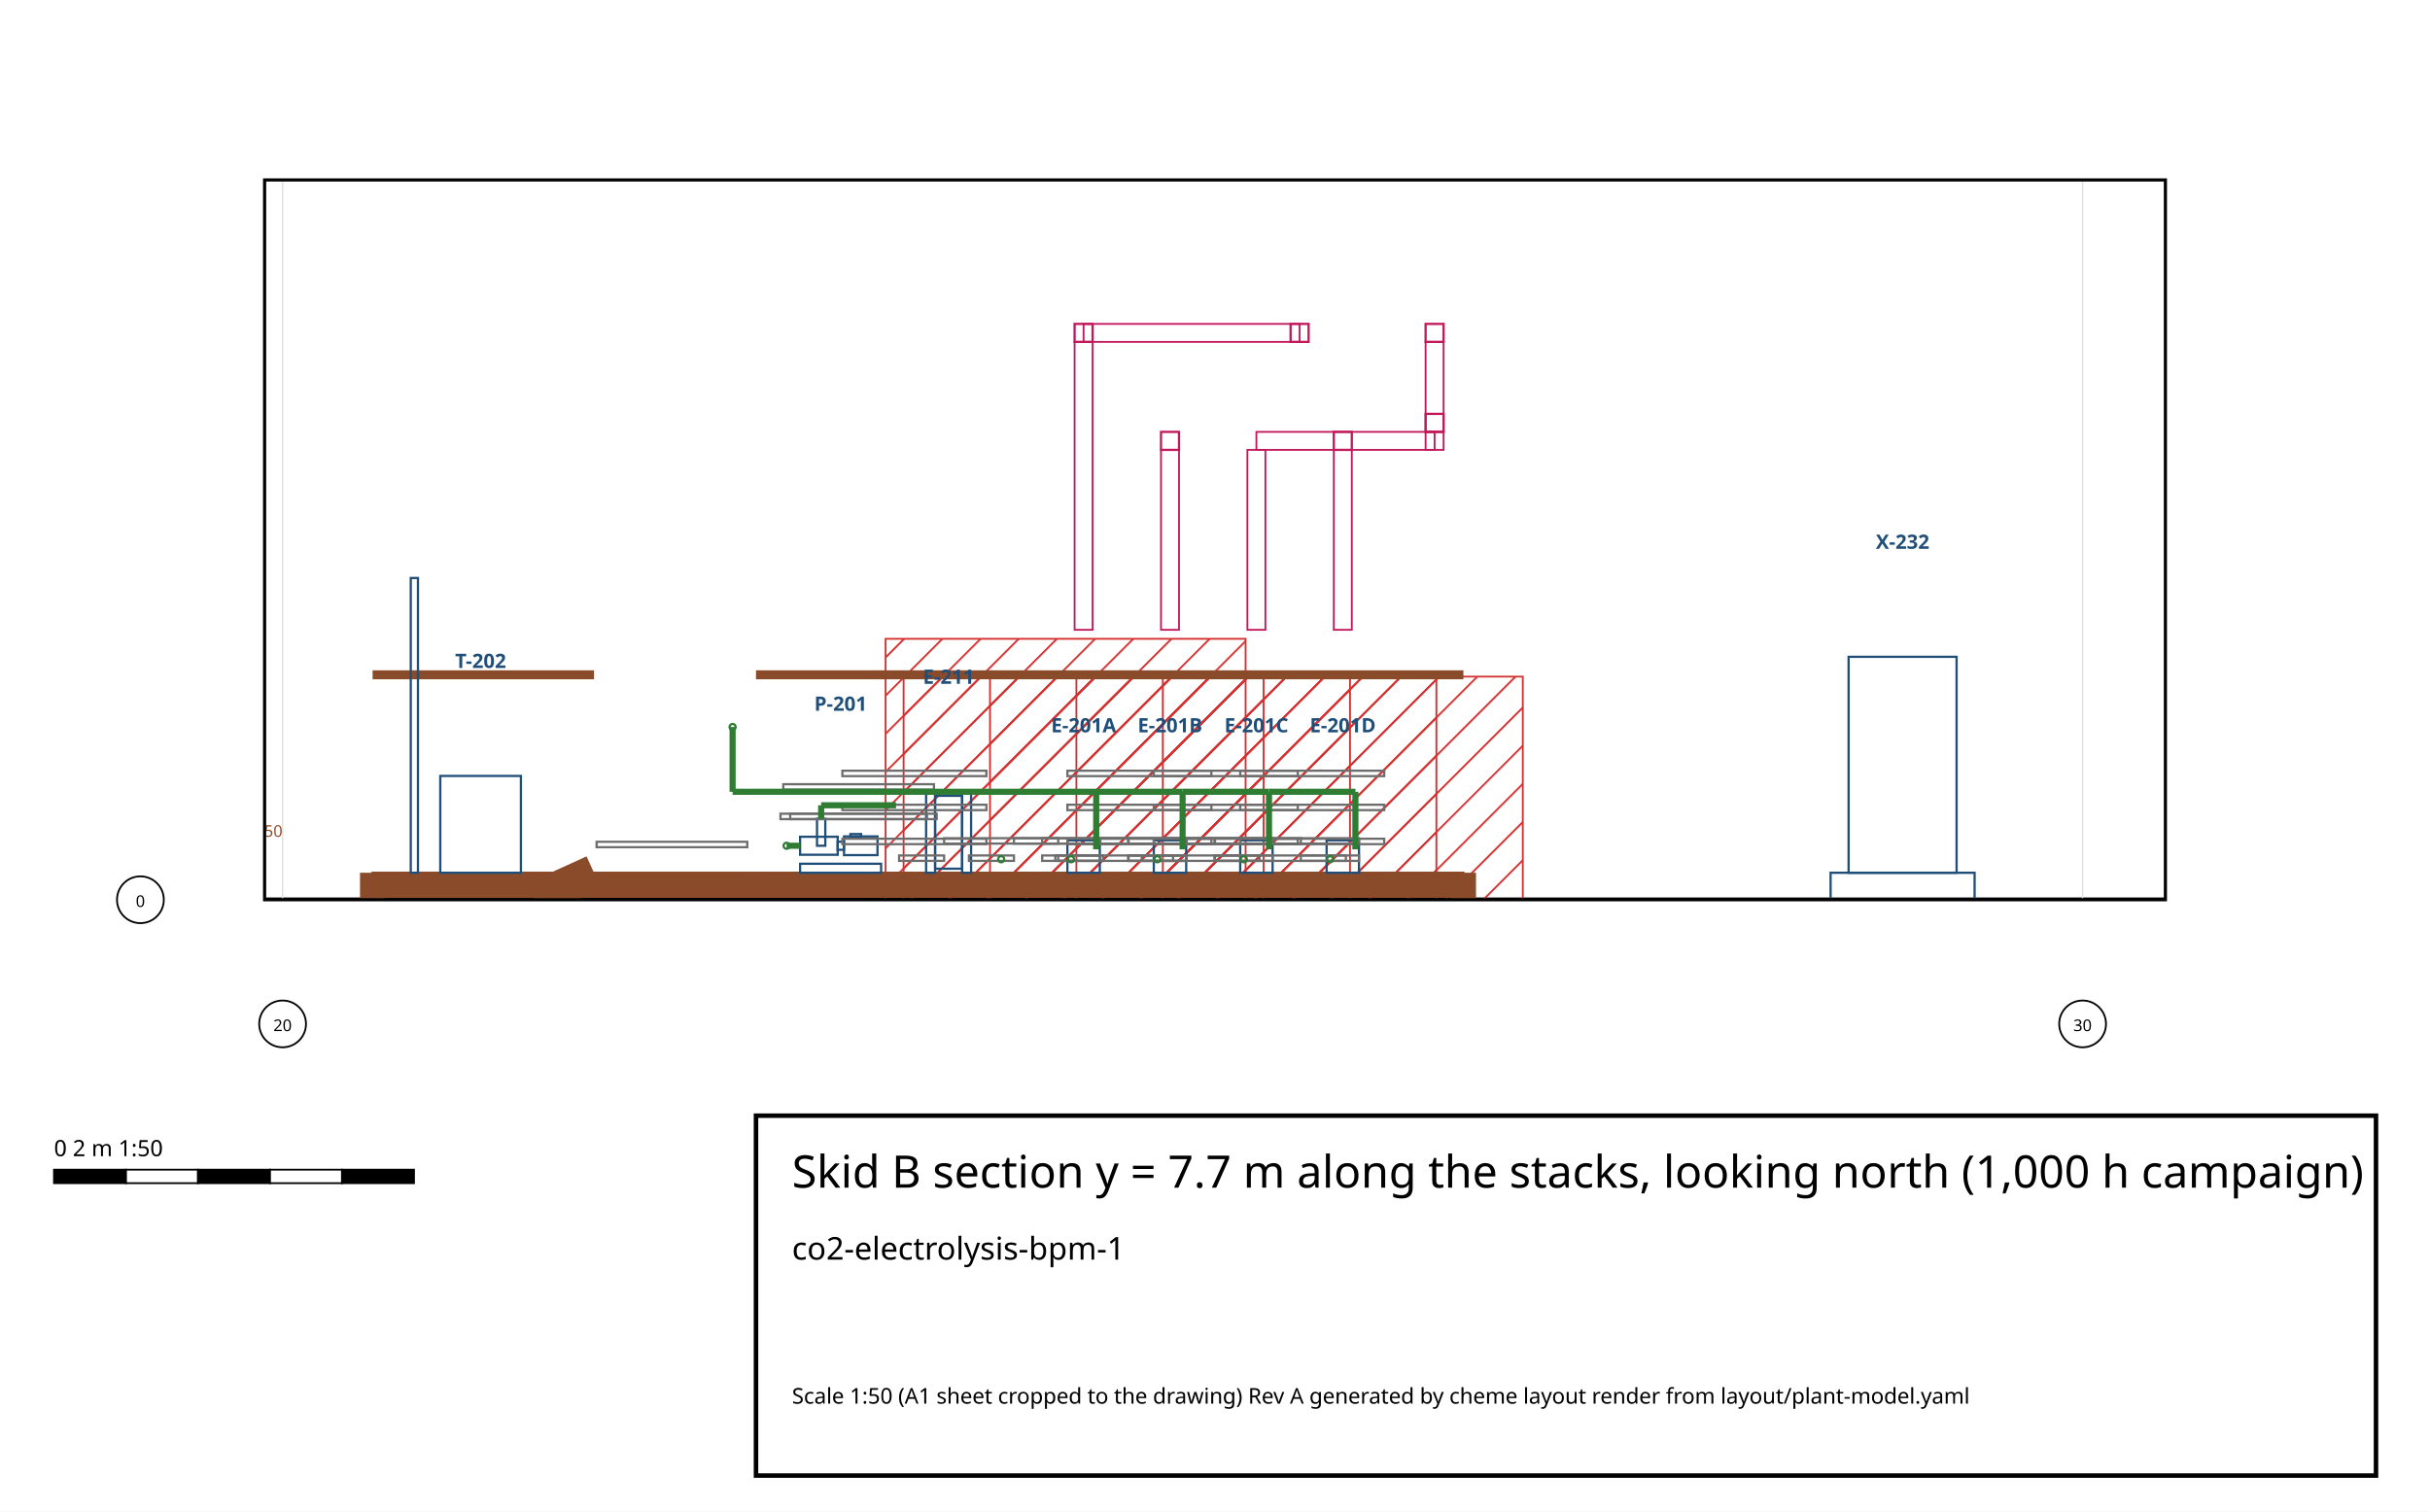
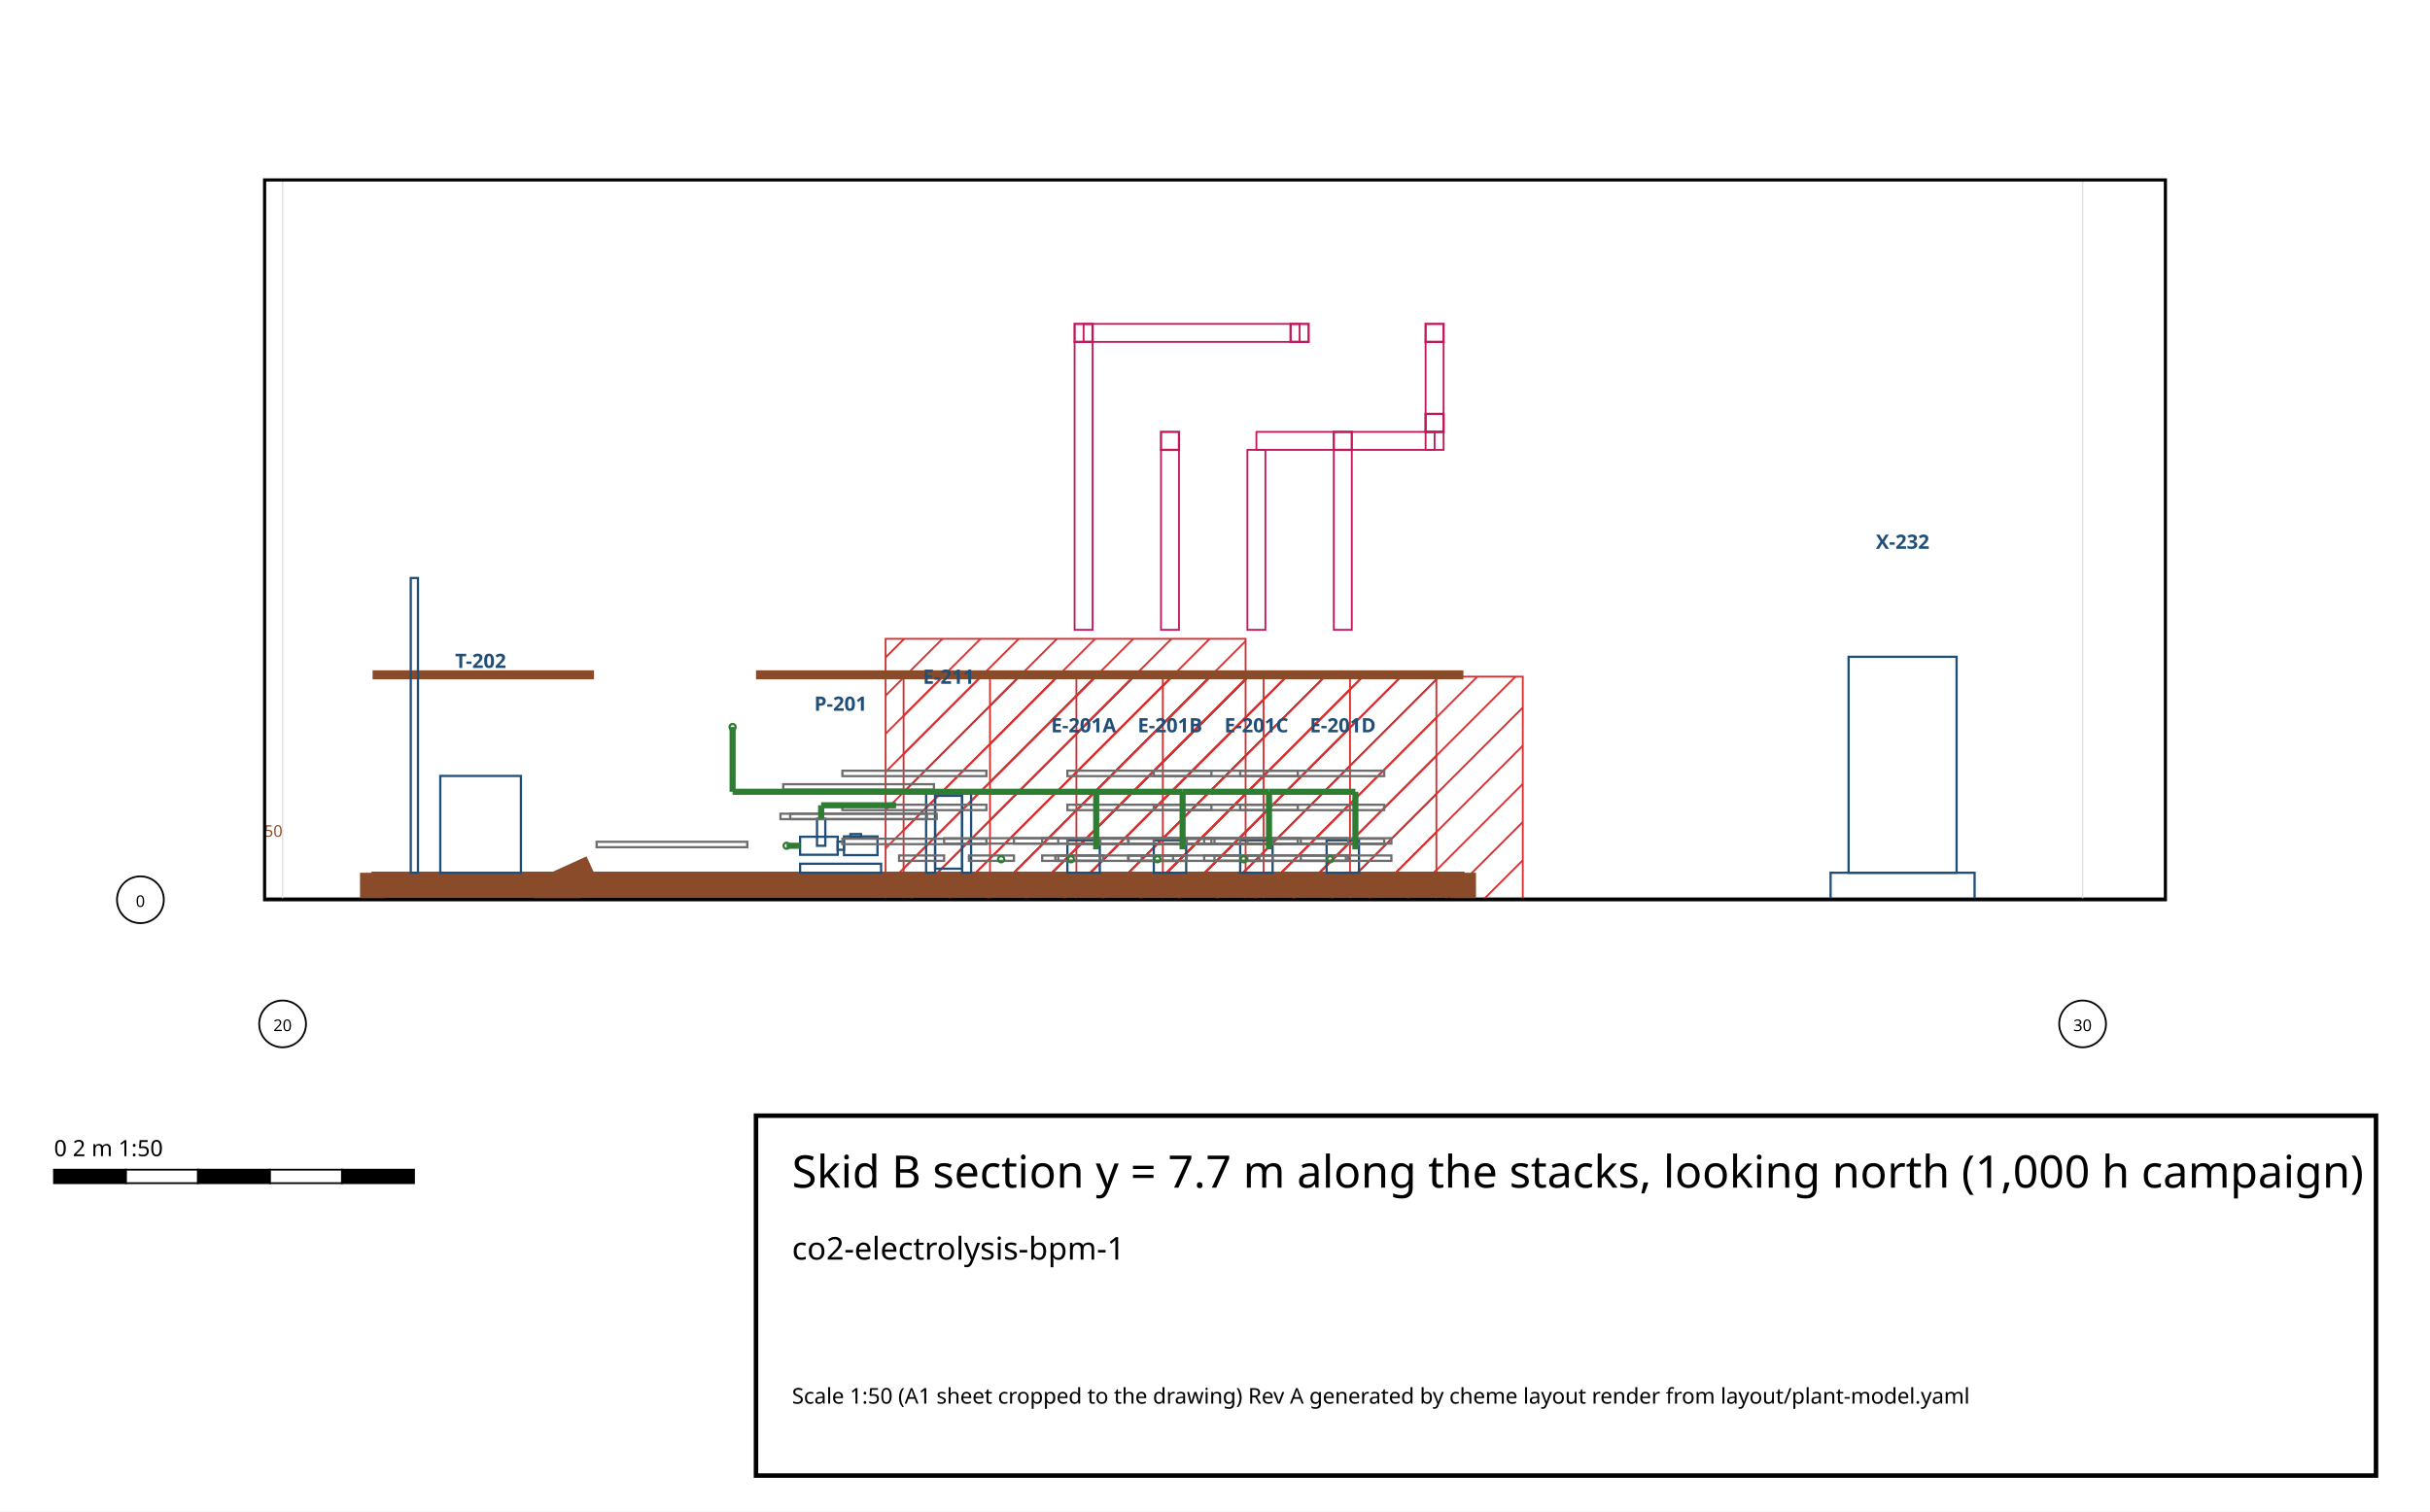
<svg xmlns="http://www.w3.org/2000/svg" width="270.00" height="168.00" viewBox="285.50 222.00 270.00 168.00">
  <defs>
    <pattern id="hatch-hazardous" width="3" height="3" patternUnits="userSpaceOnUse" patternTransform="rotate(45)">
      <line x1="0" y1="0" x2="0" y2="3" stroke="#d32f2f" stroke-width="0.4" />
    </pattern>
    <pattern id="hatch-oxygen_enriched" width="3" height="3" patternUnits="userSpaceOnUse" patternTransform="rotate(45)">
      <line x1="0" y1="0" x2="0" y2="3" stroke="#1976d2" stroke-width="0.4" />
    </pattern>
    <pattern id="hatch-oxygen_deficient" width="3" height="3" patternUnits="userSpaceOnUse" patternTransform="rotate(45)">
      <line x1="0" y1="0" x2="0" y2="3" stroke="#7b1fa2" stroke-width="0.4" />
    </pattern>
    <pattern id="hatch-keep_clear" width="3" height="3" patternUnits="userSpaceOnUse" patternTransform="rotate(45)">
      <line x1="0" y1="0" x2="0" y2="3" stroke="#ef6c00" stroke-width="0.4" />
    </pattern>
    <pattern id="hatch-laydown" width="3" height="3" patternUnits="userSpaceOnUse" patternTransform="rotate(45)">
      <line x1="0" y1="0" x2="0" y2="3" stroke="#8d6e63" stroke-width="0.4" />
    </pattern>
    <pattern id="hatch-maintenance" width="3" height="3" patternUnits="userSpaceOnUse" patternTransform="rotate(45)">
      <line x1="0" y1="0" x2="0" y2="3" stroke="#f9a825" stroke-width="0.4" />
    </pattern>
    <pattern id="hatch-escape" width="3" height="3" patternUnits="userSpaceOnUse" patternTransform="rotate(45)">
      <line x1="0" y1="0" x2="0" y2="3" stroke="#2e7d32" stroke-width="0.4" />
    </pattern>
    <clipPath id="area">
      <rect x="314.90" y="242.00" width="211.20" height="80.00" />
    </clipPath>
  </defs>
  <rect x="285.50" y="222.00" width="270.00" height="168.00" fill="#ffffff" />
  <g id="drawing" clip-path="url(#area)">
    <g id="grid">
      <polyline points="314.90,322.00 526.10,322.00" fill="none" stroke="#000" stroke-width="0.50" stroke-linecap="butt" id="grade" />
      <line x1="316.90" y1="322.00" x2="316.90" y2="242.00" stroke="#e0e0e0" stroke-width="0.15" />
      <line x1="516.90" y1="322.00" x2="516.90" y2="242.00" stroke="#e0e0e0" stroke-width="0.15" />
      <line x1="314.90" y1="322.00" x2="526.10" y2="322.00" stroke="#e0e0e0" stroke-width="0.15" />
    </g>
    <g id="areas" />
    <g id="zones">
      <polygon points="82.90,337.20 122.90,337.20 122.90,297.20 82.90,297.20" fill="url(#hatch-hazardous)" stroke="#d32f2f" stroke-width="0.2" id="zone-Z-HAZ-A-0" />
      <polygon points="92.50,337.20 132.50,337.20 132.50,297.20 92.50,297.20" fill="url(#hatch-hazardous)" stroke="#d32f2f" stroke-width="0.2" id="zone-Z-HAZ-A-1" />
      <polygon points="102.10,337.20 142.10,337.20 142.10,297.20 102.10,297.20" fill="url(#hatch-hazardous)" stroke="#d32f2f" stroke-width="0.2" id="zone-Z-HAZ-A-2" />
      <polygon points="111.70,337.20 151.70,337.20 151.70,297.20 111.70,297.20" fill="url(#hatch-hazardous)" stroke="#d32f2f" stroke-width="0.2" id="zone-Z-HAZ-A-3" />
      <polygon points="83.90,333.00 123.90,333.00 123.90,293.00 83.90,293.00" fill="url(#hatch-hazardous)" stroke="#d32f2f" stroke-width="0.2" id="zone-Z-HAZ-A-4" />
      <polygon points="385.90,337.20 425.90,337.20 425.90,297.20 385.90,297.20" fill="url(#hatch-hazardous)" stroke="#d32f2f" stroke-width="0.2" id="zone-Z-HAZ-B-0" />
      <polygon points="395.50,337.20 435.50,337.20 435.50,297.20 395.50,297.20" fill="url(#hatch-hazardous)" stroke="#d32f2f" stroke-width="0.2" id="zone-Z-HAZ-B-1" />
      <polygon points="405.10,337.20 445.10,337.20 445.10,297.20 405.10,297.20" fill="url(#hatch-hazardous)" stroke="#d32f2f" stroke-width="0.2" id="zone-Z-HAZ-B-2" />
      <polygon points="414.70,337.20 454.70,337.20 454.70,297.20 414.70,297.20" fill="url(#hatch-hazardous)" stroke="#d32f2f" stroke-width="0.2" id="zone-Z-HAZ-B-3" />
      <polygon points="383.90,333.00 423.90,333.00 423.90,293.00 383.90,293.00" fill="url(#hatch-hazardous)" stroke="#d32f2f" stroke-width="0.2" id="zone-Z-HAZ-B-4" />
    </g>
    <g id="roads" />
    <g id="buildings" />
    <g id="racks" />
    <g id="structures">
      <polyline points="26.90,322.00 26.90,319.00" fill="none" stroke="#8a4b2a" stroke-width="2.80" stroke-linecap="butt" />
      <polyline points="148.10,322.00 148.10,319.00" fill="none" stroke="#8a4b2a" stroke-width="2.80" stroke-linecap="butt" />
      <polyline points="26.90,320.40 148.10,320.40" fill="none" stroke="#8a4b2a" stroke-width="2.80" stroke-linecap="butt" />
      <polyline points="26.90,320.40 26.90,320.40" fill="none" stroke="#8a4b2a" stroke-width="2.80" stroke-linecap="butt" />
      <polyline points="148.10,320.40 148.10,320.40" fill="none" stroke="#8a4b2a" stroke-width="2.80" stroke-linecap="butt" />
      <polygon points="26.90,319.60 148.10,319.60 148.10,319.00 26.90,319.00" fill="none" stroke="#8a4b2a" stroke-width="0.25" />
      <polyline points="26.90,297.00 51.50,297.00" fill="none" stroke="#8a4b2a" stroke-width="1.00" stroke-linecap="butt" />
      <polyline points="69.50,297.00 148.10,297.00" fill="none" stroke="#8a4b2a" stroke-width="1.00" stroke-linecap="butt" />
      <polyline points="148.10,297.00 148.10,297.00" fill="none" stroke="#8a4b2a" stroke-width="1.00" stroke-linecap="butt" />
      <polyline points="26.90,297.00 26.90,297.00" fill="none" stroke="#8a4b2a" stroke-width="1.00" stroke-linecap="butt" />
      <polyline points="44.90,322.00 51.50,319.00" fill="none" stroke="#8a4b2a" stroke-width="4.00" stroke-linecap="butt" />
      <polygon points="51.50,319.60 69.50,319.60 69.50,319.00 51.50,319.00" fill="none" stroke="#8a4b2a" stroke-width="0.25" />
      <polygon points="26.90,322.60 44.90,322.60 44.90,322.00 26.90,322.00" fill="none" stroke="#8a4b2a" stroke-width="0.25" />
      <polyline points="326.90,322.00 326.90,319.00" fill="none" stroke="#8a4b2a" stroke-width="2.80" stroke-linecap="butt" />
      <polyline points="448.10,322.00 448.10,319.00" fill="none" stroke="#8a4b2a" stroke-width="2.80" stroke-linecap="butt" />
      <polyline points="326.90,320.40 448.10,320.40" fill="none" stroke="#8a4b2a" stroke-width="2.80" stroke-linecap="butt" />
      <polyline points="326.90,320.40 326.90,320.40" fill="none" stroke="#8a4b2a" stroke-width="2.80" stroke-linecap="butt" />
      <polyline points="448.10,320.40 448.10,320.40" fill="none" stroke="#8a4b2a" stroke-width="2.80" stroke-linecap="butt" />
      <polygon points="326.90,319.60 448.10,319.60 448.10,319.00 326.90,319.00" fill="none" stroke="#8a4b2a" stroke-width="0.25" />
      <polyline points="326.90,297.00 351.50,297.00" fill="none" stroke="#8a4b2a" stroke-width="1.00" stroke-linecap="butt" />
      <polyline points="369.50,297.00 448.10,297.00" fill="none" stroke="#8a4b2a" stroke-width="1.00" stroke-linecap="butt" />
      <polyline points="448.10,297.00 448.10,297.00" fill="none" stroke="#8a4b2a" stroke-width="1.00" stroke-linecap="butt" />
      <polyline points="326.90,297.00 326.90,297.00" fill="none" stroke="#8a4b2a" stroke-width="1.00" stroke-linecap="butt" />
      <polyline points="344.90,322.00 351.50,319.00" fill="none" stroke="#8a4b2a" stroke-width="4.00" stroke-linecap="butt" />
      <polygon points="351.50,319.60 369.50,319.60 369.50,319.00 351.50,319.00" fill="none" stroke="#8a4b2a" stroke-width="0.25" />
      <polygon points="326.90,322.60 344.90,322.60 344.90,322.00 326.90,322.00" fill="none" stroke="#8a4b2a" stroke-width="0.25" />
    </g>
    <g id="equipment">
      <g id="equipment-P-101">
        <polygon points="71.00,319.00 80.00,319.00 80.00,318.00 71.00,318.00" fill="none" stroke="#1f4e79" stroke-width="0.25" />
        <polygon points="71.00,317.00 75.18,317.00 75.18,315.00 71.00,315.00" fill="none" stroke="#1f4e79" stroke-width="0.25" />
        <polygon points="72.88,316.00 73.80,316.00 73.80,313.00 72.88,313.00" fill="none" stroke="#1f4e79" stroke-width="0.25" />
        <polygon points="75.17,316.45 75.87,316.45 75.87,315.55 75.17,315.55" fill="none" stroke="#1f4e79" stroke-width="0.25" />
        <polygon points="75.88,317.04 79.60,317.04 79.60,314.96 75.88,314.96" fill="none" stroke="#1f4e79" stroke-width="0.25" />
        <polygon points="76.59,315.02 77.77,315.02 77.77,314.70 76.59,314.70" fill="none" stroke="#1f4e79" stroke-width="0.25" />
      </g>
      <g id="equipment-E-111">
        <polygon points="85.00,319.00 86.00,319.00 86.00,310.00 85.00,310.00" fill="none" stroke="#1f4e79" stroke-width="0.25" />
        <polygon points="89.00,319.00 90.00,319.00 90.00,310.00 89.00,310.00" fill="none" stroke="#1f4e79" stroke-width="0.25" />
        <polygon points="86.00,318.55 89.00,318.55 89.00,310.45 86.00,310.45" fill="none" stroke="#1f4e79" stroke-width="0.25" />
      </g>
      <g id="equipment-E-101A">
        <polygon points="101.10,319.00 104.70,319.00 104.70,315.40 101.10,315.40" fill="none" stroke="#1f4e79" stroke-width="0.25" />
      </g>
      <g id="equipment-E-101B">
        <polygon points="110.70,319.00 114.30,319.00 114.30,315.40 110.70,315.40" fill="none" stroke="#1f4e79" stroke-width="0.25" />
      </g>
      <g id="equipment-E-101C">
        <polygon points="120.30,319.00 123.90,319.00 123.90,315.40 120.30,315.40" fill="none" stroke="#1f4e79" stroke-width="0.25" />
      </g>
      <g id="equipment-E-101D">
        <polygon points="129.90,319.00 133.50,319.00 133.50,315.40 129.90,315.40" fill="none" stroke="#1f4e79" stroke-width="0.25" />
      </g>
      <g id="equipment-X-132">
        <polygon points="190.90,319.00 202.90,319.00 202.90,295.00 190.90,295.00" fill="none" stroke="#1f4e79" stroke-width="0.25" />
        <polygon points="188.90,322.00 204.90,322.00 204.90,319.00 188.90,319.00" fill="none" stroke="#1f4e79" stroke-width="0.25" />
      </g>
      <g id="equipment-T-202">
        <polygon points="334.42,319.00 343.38,319.00 343.38,308.24 334.42,308.24" fill="none" stroke="#1f4e79" stroke-width="0.25" />
        <polygon points="331.14,319.00 331.94,319.00 331.94,286.24 331.14,286.24" fill="none" stroke="#1f4e79" stroke-width="0.25" />
      </g>
      <g id="equipment-P-201">
        <polygon points="374.40,319.00 383.40,319.00 383.40,318.00 374.40,318.00" fill="none" stroke="#1f4e79" stroke-width="0.25" />
        <polygon points="374.40,317.00 378.58,317.00 378.58,315.00 374.40,315.00" fill="none" stroke="#1f4e79" stroke-width="0.25" />
        <polygon points="376.28,316.00 377.20,316.00 377.20,313.00 376.28,313.00" fill="none" stroke="#1f4e79" stroke-width="0.25" />
        <polygon points="378.57,316.45 379.27,316.45 379.27,315.55 378.57,315.55" fill="none" stroke="#1f4e79" stroke-width="0.25" />
        <polygon points="379.28,317.04 383.00,317.04 383.00,314.96 379.28,314.96" fill="none" stroke="#1f4e79" stroke-width="0.25" />
        <polygon points="379.99,315.02 381.17,315.02 381.17,314.70 379.99,314.70" fill="none" stroke="#1f4e79" stroke-width="0.25" />
      </g>
      <g id="equipment-E-211">
        <polygon points="388.40,319.00 389.40,319.00 389.40,310.00 388.40,310.00" fill="none" stroke="#1f4e79" stroke-width="0.25" />
        <polygon points="392.40,319.00 393.40,319.00 393.40,310.00 392.40,310.00" fill="none" stroke="#1f4e79" stroke-width="0.25" />
        <polygon points="389.40,318.55 392.40,318.55 392.40,310.45 389.40,310.45" fill="none" stroke="#1f4e79" stroke-width="0.25" />
      </g>
      <g id="equipment-E-201A">
        <polygon points="404.10,319.00 407.70,319.00 407.70,315.40 404.10,315.40" fill="none" stroke="#1f4e79" stroke-width="0.25" />
      </g>
      <g id="equipment-E-201B">
        <polygon points="413.70,319.00 417.30,319.00 417.30,315.40 413.70,315.40" fill="none" stroke="#1f4e79" stroke-width="0.25" />
      </g>
      <g id="equipment-E-201C">
        <polygon points="423.30,319.00 426.90,319.00 426.90,315.40 423.30,315.40" fill="none" stroke="#1f4e79" stroke-width="0.25" />
      </g>
      <g id="equipment-E-201D">
        <polygon points="432.90,319.00 436.50,319.00 436.50,315.40 432.90,315.40" fill="none" stroke="#1f4e79" stroke-width="0.25" />
      </g>
      <g id="equipment-X-232">
        <polygon points="490.90,319.00 502.90,319.00 502.90,295.00 490.90,295.00" fill="none" stroke="#1f4e79" stroke-width="0.25" />
        <polygon points="488.90,322.00 504.90,322.00 504.90,319.00 488.90,319.00" fill="none" stroke="#1f4e79" stroke-width="0.25" />
      </g>
    </g>
    <g id="platforms">
      <polygon points="69.13,309.76 85.87,309.76 85.87,309.16 69.13,309.16" fill="none" stroke="#6d6d6d" stroke-width="0.25" />
      <polygon points="69.90,313.04 86.18,313.04 86.18,312.44 69.90,312.44" fill="none" stroke="#6d6d6d" stroke-width="0.25" />
      <polygon points="68.82,313.04 85.10,313.04 85.10,312.44 68.82,312.44" fill="none" stroke="#6d6d6d" stroke-width="0.25" />
      <polygon points="95.16,315.76 107.84,315.76 107.84,315.16 95.16,315.16" fill="none" stroke="#6d6d6d" stroke-width="0.25" />
      <polygon points="90.16,317.68 95.16,317.68 95.16,317.08 90.16,317.08" fill="none" stroke="#6d6d6d" stroke-width="0.25" />
      <polygon points="107.84,317.68 112.84,317.68 112.84,317.08 107.84,317.08" fill="none" stroke="#6d6d6d" stroke-width="0.25" />
      <polygon points="104.76,315.76 117.44,315.76 117.44,315.16 104.76,315.16" fill="none" stroke="#6d6d6d" stroke-width="0.25" />
      <polygon points="99.76,317.68 104.76,317.68 104.76,317.08 99.76,317.08" fill="none" stroke="#6d6d6d" stroke-width="0.25" />
      <polygon points="117.44,317.68 122.44,317.68 122.44,317.08 117.44,317.08" fill="none" stroke="#6d6d6d" stroke-width="0.25" />
      <polygon points="114.36,315.76 127.04,315.76 127.04,315.16 114.36,315.16" fill="none" stroke="#6d6d6d" stroke-width="0.25" />
      <polygon points="109.36,317.68 114.36,317.68 114.36,317.08 109.36,317.08" fill="none" stroke="#6d6d6d" stroke-width="0.25" />
      <polygon points="127.04,317.68 132.04,317.68 132.04,317.08 127.04,317.08" fill="none" stroke="#6d6d6d" stroke-width="0.25" />
      <polygon points="87.00,315.76 99.68,315.76 99.68,315.16 87.00,315.16" fill="none" stroke="#6d6d6d" stroke-width="0.25" />
      <polygon points="99.68,317.68 104.68,317.68 104.68,317.08 99.68,317.08" fill="none" stroke="#6d6d6d" stroke-width="0.25" />
      <polygon points="82.00,317.68 87.00,317.68 87.00,317.08 82.00,317.08" fill="none" stroke="#6d6d6d" stroke-width="0.25" />
      <polygon points="98.30,315.76 114.30,315.76 114.30,315.16 98.30,315.16" fill="none" stroke="#6d6d6d" stroke-width="0.25" />
      <polygon points="98.30,317.68 114.30,317.68 114.30,317.08 98.30,317.08" fill="none" stroke="#6d6d6d" stroke-width="0.25" />
      <polygon points="107.90,315.76 123.90,315.76 123.90,315.16 107.90,315.16" fill="none" stroke="#6d6d6d" stroke-width="0.25" />
      <polygon points="107.90,317.68 123.90,317.68 123.90,317.08 107.90,317.08" fill="none" stroke="#6d6d6d" stroke-width="0.25" />
-       <polygon points="117.50,315.76 133.50,315.76 133.50,315.16 117.50,315.16" fill="none" stroke="#6d6d6d" stroke-width="0.25" />
-       <polygon points="117.50,317.68 133.50,317.68 133.50,317.08 117.50,317.08" fill="none" stroke="#6d6d6d" stroke-width="0.25" />
+       <polygon points="116.30,315.76 132.30,315.76 132.30,315.16 116.30,315.16" fill="none" stroke="#6d6d6d" stroke-width="0.25" />
+       <polygon points="116.30,317.68 132.30,317.68 132.30,317.08 116.30,317.08" fill="none" stroke="#6d6d6d" stroke-width="0.25" />
+       <polygon points="121.10,315.76 137.10,315.76 137.10,315.16 121.10,315.16" fill="none" stroke="#6d6d6d" stroke-width="0.25" />
+       <polygon points="121.10,317.68 137.10,317.68 137.10,317.08 121.10,317.08" fill="none" stroke="#6d6d6d" stroke-width="0.25" />
      <polygon points="120.30,308.26 136.30,308.26 136.30,307.66 120.30,307.66" fill="none" stroke="#6d6d6d" stroke-width="0.25" />
      <polygon points="120.30,315.82 136.30,315.82 136.30,315.22 120.30,315.22" fill="none" stroke="#6d6d6d" stroke-width="0.25" />
      <polygon points="120.30,312.04 136.30,312.04 136.30,311.44 120.30,311.44" fill="none" stroke="#6d6d6d" stroke-width="0.25" />
      <polygon points="110.70,308.26 126.70,308.26 126.70,307.66 110.70,307.66" fill="none" stroke="#6d6d6d" stroke-width="0.25" />
      <polygon points="110.70,315.82 126.70,315.82 126.70,315.22 110.70,315.22" fill="none" stroke="#6d6d6d" stroke-width="0.25" />
      <polygon points="110.70,312.04 126.70,312.04 126.70,311.44 110.70,311.44" fill="none" stroke="#6d6d6d" stroke-width="0.25" />
      <polygon points="101.10,308.26 117.10,308.26 117.10,307.66 101.10,307.66" fill="none" stroke="#6d6d6d" stroke-width="0.25" />
      <polygon points="101.10,315.82 117.10,315.82 117.10,315.22 101.10,315.22" fill="none" stroke="#6d6d6d" stroke-width="0.25" />
      <polygon points="101.10,312.04 117.10,312.04 117.10,311.44 101.10,311.44" fill="none" stroke="#6d6d6d" stroke-width="0.25" />
      <polygon points="82.10,308.26 98.10,308.26 98.10,307.66 82.10,307.66" fill="none" stroke="#6d6d6d" stroke-width="0.25" />
      <polygon points="82.10,315.82 98.10,315.82 98.10,315.22 82.10,315.22" fill="none" stroke="#6d6d6d" stroke-width="0.25" />
      <polygon points="82.10,312.04 98.10,312.04 98.10,311.44 82.10,311.44" fill="none" stroke="#6d6d6d" stroke-width="0.25" />
      <polygon points="372.53,309.76 389.27,309.76 389.27,309.16 372.53,309.16" fill="none" stroke="#6d6d6d" stroke-width="0.25" />
      <polygon points="373.30,313.04 389.58,313.04 389.58,312.44 373.30,312.44" fill="none" stroke="#6d6d6d" stroke-width="0.25" />
      <polygon points="372.22,313.04 388.50,313.04 388.50,312.44 372.22,312.44" fill="none" stroke="#6d6d6d" stroke-width="0.25" />
      <polygon points="398.16,315.76 410.84,315.76 410.84,315.16 398.16,315.16" fill="none" stroke="#6d6d6d" stroke-width="0.25" />
      <polygon points="393.16,317.68 398.16,317.68 398.16,317.08 393.16,317.08" fill="none" stroke="#6d6d6d" stroke-width="0.25" />
      <polygon points="410.84,317.68 415.84,317.68 415.84,317.08 410.84,317.08" fill="none" stroke="#6d6d6d" stroke-width="0.25" />
      <polygon points="407.76,315.76 420.44,315.76 420.44,315.16 407.76,315.16" fill="none" stroke="#6d6d6d" stroke-width="0.25" />
      <polygon points="402.76,317.68 407.76,317.68 407.76,317.08 402.76,317.08" fill="none" stroke="#6d6d6d" stroke-width="0.25" />
      <polygon points="420.44,317.68 425.44,317.68 425.44,317.08 420.44,317.08" fill="none" stroke="#6d6d6d" stroke-width="0.25" />
      <polygon points="417.36,315.76 430.04,315.76 430.04,315.16 417.36,315.16" fill="none" stroke="#6d6d6d" stroke-width="0.25" />
      <polygon points="412.36,317.68 417.36,317.68 417.36,317.08 412.36,317.08" fill="none" stroke="#6d6d6d" stroke-width="0.25" />
      <polygon points="430.04,317.68 435.04,317.68 435.04,317.08 430.04,317.08" fill="none" stroke="#6d6d6d" stroke-width="0.25" />
      <polygon points="390.40,315.76 403.08,315.76 403.08,315.16 390.40,315.16" fill="none" stroke="#6d6d6d" stroke-width="0.25" />
      <polygon points="403.08,317.68 408.08,317.68 408.08,317.08 403.08,317.08" fill="none" stroke="#6d6d6d" stroke-width="0.25" />
      <polygon points="385.40,317.68 390.40,317.68 390.40,317.08 385.40,317.08" fill="none" stroke="#6d6d6d" stroke-width="0.25" />
      <polygon points="401.30,315.76 417.30,315.76 417.30,315.16 401.30,315.16" fill="none" stroke="#6d6d6d" stroke-width="0.25" />
      <polygon points="401.30,317.68 417.30,317.68 417.30,317.08 401.30,317.08" fill="none" stroke="#6d6d6d" stroke-width="0.25" />
      <polygon points="410.90,315.76 426.90,315.76 426.90,315.16 410.90,315.16" fill="none" stroke="#6d6d6d" stroke-width="0.25" />
      <polygon points="410.90,317.68 426.90,317.68 426.90,317.08 410.90,317.08" fill="none" stroke="#6d6d6d" stroke-width="0.25" />
-       <polygon points="420.50,315.76 436.50,315.76 436.50,315.16 420.50,315.16" fill="none" stroke="#6d6d6d" stroke-width="0.25" />
-       <polygon points="420.50,317.68 436.50,317.68 436.50,317.08 420.50,317.08" fill="none" stroke="#6d6d6d" stroke-width="0.25" />
+       <polygon points="419.30,315.76 435.30,315.76 435.30,315.16 419.30,315.16" fill="none" stroke="#6d6d6d" stroke-width="0.25" />
+       <polygon points="419.30,317.68 435.30,317.68 435.30,317.08 419.30,317.08" fill="none" stroke="#6d6d6d" stroke-width="0.25" />
+       <polygon points="424.10,315.76 440.10,315.76 440.10,315.16 424.10,315.16" fill="none" stroke="#6d6d6d" stroke-width="0.25" />
+       <polygon points="424.10,317.68 440.10,317.68 440.10,317.08 424.10,317.08" fill="none" stroke="#6d6d6d" stroke-width="0.25" />
      <polygon points="423.30,308.26 439.30,308.26 439.30,307.66 423.30,307.66" fill="none" stroke="#6d6d6d" stroke-width="0.25" />
      <polygon points="423.30,315.82 439.30,315.82 439.30,315.22 423.30,315.22" fill="none" stroke="#6d6d6d" stroke-width="0.25" />
      <polygon points="423.30,312.04 439.30,312.04 439.30,311.44 423.30,311.44" fill="none" stroke="#6d6d6d" stroke-width="0.25" />
      <polygon points="413.70,308.26 429.70,308.26 429.70,307.66 413.70,307.66" fill="none" stroke="#6d6d6d" stroke-width="0.25" />
      <polygon points="413.70,315.82 429.70,315.82 429.70,315.22 413.70,315.22" fill="none" stroke="#6d6d6d" stroke-width="0.25" />
      <polygon points="413.70,312.04 429.70,312.04 429.70,311.44 413.70,311.44" fill="none" stroke="#6d6d6d" stroke-width="0.25" />
      <polygon points="404.10,308.26 420.10,308.26 420.10,307.66 404.10,307.66" fill="none" stroke="#6d6d6d" stroke-width="0.25" />
      <polygon points="404.10,315.82 420.10,315.82 420.10,315.22 404.10,315.22" fill="none" stroke="#6d6d6d" stroke-width="0.25" />
      <polygon points="404.10,312.04 420.10,312.04 420.10,311.44 404.10,311.44" fill="none" stroke="#6d6d6d" stroke-width="0.25" />
      <polygon points="379.10,308.26 395.10,308.26 395.10,307.66 379.10,307.66" fill="none" stroke="#6d6d6d" stroke-width="0.25" />
      <polygon points="379.10,315.82 395.10,315.82 395.10,315.22 379.10,315.22" fill="none" stroke="#6d6d6d" stroke-width="0.25" />
      <polygon points="379.10,312.04 395.10,312.04 395.10,311.44 379.10,311.44" fill="none" stroke="#6d6d6d" stroke-width="0.25" />
      <polygon points="351.79,316.16 368.53,316.16 368.53,315.56 351.79,315.56" fill="none" stroke="#6d6d6d" stroke-width="0.25" />
    </g>
    <g id="pipes">
      <g id="pipe-P-01/Line_AN101_S1" data-line="AN-101">
        <circle cx="71.98" cy="316.00" r="0.34" fill="none" stroke="#2e7d32" stroke-width="0.25" />
        <polyline points="71.98,316.00 71.00,316.00" fill="none" stroke="#2e7d32" stroke-width="0.68" stroke-linecap="butt" />
      </g>
      <g id="pipe-P-01/Line_AN102_S1" data-line="AN-102">
        <polyline points="73.34,313.00 73.34,311.50" fill="none" stroke="#2e7d32" stroke-width="0.68" stroke-linecap="butt" />
        <polyline points="73.34,311.50 81.66,311.50" fill="none" stroke="#2e7d32" stroke-width="0.68" stroke-linecap="butt" />
      </g>
      <g id="pipe-P-01/Line_AN103A_S1" data-line="AN-103A">
        <circle cx="101.50" cy="317.50" r="0.34" fill="none" stroke="#2e7d32" stroke-width="0.25" />
      </g>
      <g id="pipe-P-01/Line_AN103B_S1" data-line="AN-103B">
        <circle cx="111.10" cy="317.50" r="0.34" fill="none" stroke="#2e7d32" stroke-width="0.25" />
      </g>
      <g id="pipe-P-01/Line_AN103C_S1" data-line="AN-103C">
        <circle cx="120.70" cy="317.50" r="0.34" fill="none" stroke="#2e7d32" stroke-width="0.25" />
      </g>
      <g id="pipe-P-01/Line_AN103_S1" data-line="AN-103">
        <circle cx="93.34" cy="317.50" r="0.34" fill="none" stroke="#2e7d32" stroke-width="0.25" />
      </g>
-       <g id="pipe-P-01/Line_AN103_S4" data-line="AN-103">
+       <g id="pipe-P-01/Line_AN103_S5" data-line="AN-103">
        <circle cx="130.30" cy="317.50" r="0.34" fill="none" stroke="#2e7d32" stroke-width="0.25" />
      </g>
      <g id="pipe-P-01/Line_AN104A_S1" data-line="AN-104A">
        <polyline points="104.30,316.40 104.30,310.00" fill="none" stroke="#2e7d32" stroke-width="0.68" stroke-linecap="butt" />
      </g>
      <g id="pipe-P-01/Line_AN104B_S1" data-line="AN-104B">
        <polyline points="113.90,316.40 113.90,310.00" fill="none" stroke="#2e7d32" stroke-width="0.68" stroke-linecap="butt" />
      </g>
      <g id="pipe-P-01/Line_AN104C_S1" data-line="AN-104C">
        <polyline points="123.50,316.40 123.50,310.00" fill="none" stroke="#2e7d32" stroke-width="0.68" stroke-linecap="butt" />
      </g>
      <g id="pipe-P-01/Line_AN104_S1" data-line="AN-104">
        <polyline points="133.10,316.40 133.10,310.00" fill="none" stroke="#2e7d32" stroke-width="0.68" stroke-linecap="butt" />
        <polyline points="133.10,310.00 123.50,310.00" fill="none" stroke="#2e7d32" stroke-width="0.68" stroke-linecap="butt" />
      </g>
      <g id="pipe-P-01/Line_AN104_S2" data-line="AN-104">
        <polyline points="123.50,310.00 113.90,310.00" fill="none" stroke="#2e7d32" stroke-width="0.68" stroke-linecap="butt" />
      </g>
      <g id="pipe-P-01/Line_AN104_S3" data-line="AN-104">
        <polyline points="113.90,310.00 104.30,310.00" fill="none" stroke="#2e7d32" stroke-width="0.68" stroke-linecap="butt" />
      </g>
      <g id="pipe-P-01/Line_AN104_S4" data-line="AN-104">
        <polyline points="104.30,310.00 75.90,310.00" fill="none" stroke="#2e7d32" stroke-width="0.68" stroke-linecap="butt" />
        <polyline points="75.90,310.00 75.90,280.00" fill="none" stroke="#2e7d32" stroke-width="0.68" stroke-linecap="butt" />
        <polyline points="75.90,280.00 54.66,280.00" fill="none" stroke="#2e7d32" stroke-width="0.68" stroke-linecap="butt" />
        <polyline points="54.66,280.00 54.66,277.44" fill="none" stroke="#2e7d32" stroke-width="0.68" stroke-linecap="butt" />
        <circle cx="54.66" cy="277.44" r="0.34" fill="none" stroke="#2e7d32" stroke-width="0.25" />
      </g>
      <g id="pipe-P-02/Line_AN201_S1" data-line="AN-201">
        <circle cx="372.90" cy="316.00" r="0.34" fill="none" stroke="#2e7d32" stroke-width="0.25" />
        <polyline points="372.90,316.00 374.40,316.00" fill="none" stroke="#2e7d32" stroke-width="0.68" stroke-linecap="butt" />
      </g>
      <g id="pipe-P-02/Line_AN202_S1" data-line="AN-202">
        <polyline points="376.74,313.00 376.74,311.50" fill="none" stroke="#2e7d32" stroke-width="0.68" stroke-linecap="butt" />
        <polyline points="376.74,311.50 385.06,311.50" fill="none" stroke="#2e7d32" stroke-width="0.68" stroke-linecap="butt" />
      </g>
      <g id="pipe-P-02/Line_AN203A_S1" data-line="AN-203A">
        <circle cx="404.50" cy="317.50" r="0.34" fill="none" stroke="#2e7d32" stroke-width="0.25" />
      </g>
      <g id="pipe-P-02/Line_AN203B_S1" data-line="AN-203B">
        <circle cx="414.10" cy="317.50" r="0.34" fill="none" stroke="#2e7d32" stroke-width="0.25" />
      </g>
      <g id="pipe-P-02/Line_AN203C_S1" data-line="AN-203C">
        <circle cx="423.70" cy="317.50" r="0.34" fill="none" stroke="#2e7d32" stroke-width="0.25" />
      </g>
      <g id="pipe-P-02/Line_AN203_S1" data-line="AN-203">
        <circle cx="396.74" cy="317.50" r="0.34" fill="none" stroke="#2e7d32" stroke-width="0.25" />
      </g>
-       <g id="pipe-P-02/Line_AN203_S4" data-line="AN-203">
+       <g id="pipe-P-02/Line_AN203_S5" data-line="AN-203">
        <circle cx="433.30" cy="317.50" r="0.34" fill="none" stroke="#2e7d32" stroke-width="0.25" />
      </g>
      <g id="pipe-P-02/Line_AN204A_S1" data-line="AN-204A">
        <polyline points="407.30,316.40 407.30,310.00" fill="none" stroke="#2e7d32" stroke-width="0.68" stroke-linecap="butt" />
      </g>
      <g id="pipe-P-02/Line_AN204B_S1" data-line="AN-204B">
        <polyline points="416.90,316.40 416.90,310.00" fill="none" stroke="#2e7d32" stroke-width="0.68" stroke-linecap="butt" />
      </g>
      <g id="pipe-P-02/Line_AN204C_S1" data-line="AN-204C">
        <polyline points="426.50,316.40 426.50,310.00" fill="none" stroke="#2e7d32" stroke-width="0.68" stroke-linecap="butt" />
      </g>
      <g id="pipe-P-02/Line_AN204_S1" data-line="AN-204">
        <polyline points="436.10,316.40 436.10,310.00" fill="none" stroke="#2e7d32" stroke-width="0.68" stroke-linecap="butt" />
        <polyline points="436.10,310.00 426.50,310.00" fill="none" stroke="#2e7d32" stroke-width="0.68" stroke-linecap="butt" />
      </g>
      <g id="pipe-P-02/Line_AN204_S2" data-line="AN-204">
        <polyline points="426.50,310.00 416.90,310.00" fill="none" stroke="#2e7d32" stroke-width="0.68" stroke-linecap="butt" />
      </g>
      <g id="pipe-P-02/Line_AN204_S3" data-line="AN-204">
        <polyline points="416.90,310.00 407.30,310.00" fill="none" stroke="#2e7d32" stroke-width="0.68" stroke-linecap="butt" />
      </g>
      <g id="pipe-P-02/Line_AN204_S4" data-line="AN-204">
        <polyline points="407.30,310.00 366.90,310.00" fill="none" stroke="#2e7d32" stroke-width="0.68" stroke-linecap="butt" />
        <polyline points="366.90,310.00 366.90,302.80" fill="none" stroke="#2e7d32" stroke-width="0.68" stroke-linecap="butt" />
        <circle cx="366.90" cy="302.80" r="0.34" fill="none" stroke="#2e7d32" stroke-width="0.25" />
      </g>
    </g>
    <g id="trays">
      <g id="tray-PT-DC-E101A" data-system="power">
        <polygon points="128.90,260.00 130.90,260.00 130.90,258.00 128.90,258.00" fill="none" stroke="#c2185b" stroke-width="0.25" />
        <polygon points="102.90,260.00 129.90,260.00 129.90,258.00 102.90,258.00" fill="none" stroke="#c2185b" stroke-width="0.2" />
        <polygon points="101.90,260.00 103.90,260.00 103.90,258.00 101.90,258.00" fill="none" stroke="#c2185b" stroke-width="0.25" />
        <polygon points="101.90,292.00 103.90,292.00 103.90,260.00 101.90,260.00" fill="none" stroke="#c2185b" stroke-width="0.2" />
      </g>
      <g id="tray-PT-DC-E101B" data-system="power">
        <polygon points="138.90,260.00 140.90,260.00 140.90,258.00 138.90,258.00" fill="none" stroke="#c2185b" stroke-width="0.25" />
        <polygon points="138.90,270.00 140.90,270.00 140.90,260.00 138.90,260.00" fill="none" stroke="#c2185b" stroke-width="0.2" />
        <polygon points="138.90,270.00 140.90,270.00 140.90,268.00 138.90,268.00" fill="none" stroke="#c2185b" stroke-width="0.25" />
        <polygon points="138.90,272.00 140.90,272.00 140.90,270.00 138.90,270.00" fill="none" stroke="#c2185b" stroke-width="0.2" />
        <polygon points="112.50,272.00 139.90,272.00 139.90,270.00 112.50,270.00" fill="none" stroke="#c2185b" stroke-width="0.2" />
        <polygon points="111.50,292.00 113.50,292.00 113.50,272.00 111.50,272.00" fill="none" stroke="#c2185b" stroke-width="0.2" />
      </g>
      <g id="tray-PT-DC-E101C" data-system="power">
        <polygon points="121.10,272.00 123.10,272.00 123.10,270.00 121.10,270.00" fill="none" stroke="#c2185b" stroke-width="0.25" />
        <polygon points="121.10,292.00 123.10,292.00 123.10,272.00 121.10,272.00" fill="none" stroke="#c2185b" stroke-width="0.2" />
      </g>
      <g id="tray-PT-DC-E101D" data-system="power">
        <polygon points="130.70,272.00 132.70,272.00 132.70,270.00 130.70,270.00" fill="none" stroke="#c2185b" stroke-width="0.25" />
        <polygon points="130.70,292.00 132.70,292.00 132.70,272.00 130.70,272.00" fill="none" stroke="#c2185b" stroke-width="0.2" />
      </g>
      <g id="tray-PT-DC-E201A" data-system="power">
        <polygon points="428.90,260.00 430.90,260.00 430.90,258.00 428.90,258.00" fill="none" stroke="#c2185b" stroke-width="0.25" />
        <polygon points="405.90,260.00 429.90,260.00 429.90,258.00 405.90,258.00" fill="none" stroke="#c2185b" stroke-width="0.2" />
        <polygon points="404.90,260.00 406.90,260.00 406.90,258.00 404.90,258.00" fill="none" stroke="#c2185b" stroke-width="0.25" />
        <polygon points="404.90,292.00 406.90,292.00 406.90,260.00 404.90,260.00" fill="none" stroke="#c2185b" stroke-width="0.2" />
      </g>
      <g id="tray-PT-DC-E201B" data-system="power">
        <polygon points="414.50,272.00 416.50,272.00 416.50,270.00 414.50,270.00" fill="none" stroke="#c2185b" stroke-width="0.25" />
        <polygon points="414.50,292.00 416.50,292.00 416.50,272.00 414.50,272.00" fill="none" stroke="#c2185b" stroke-width="0.2" />
      </g>
      <g id="tray-PT-DC-E201C" data-system="power">
        <polygon points="443.90,260.00 445.90,260.00 445.90,258.00 443.90,258.00" fill="none" stroke="#c2185b" stroke-width="0.25" />
        <polygon points="443.90,270.00 445.90,270.00 445.90,260.00 443.90,260.00" fill="none" stroke="#c2185b" stroke-width="0.2" />
        <polygon points="443.90,270.00 445.90,270.00 445.90,268.00 443.90,268.00" fill="none" stroke="#c2185b" stroke-width="0.25" />
        <polygon points="443.90,272.00 445.90,272.00 445.90,270.00 443.90,270.00" fill="none" stroke="#c2185b" stroke-width="0.2" />
        <polygon points="425.10,272.00 444.90,272.00 444.90,270.00 425.10,270.00" fill="none" stroke="#c2185b" stroke-width="0.2" />
        <polygon points="424.10,292.00 426.10,292.00 426.10,272.00 424.10,272.00" fill="none" stroke="#c2185b" stroke-width="0.2" />
      </g>
      <g id="tray-PT-DC-E201D" data-system="power">
        <polygon points="433.70,272.00 435.70,272.00 435.70,270.00 433.70,270.00" fill="none" stroke="#c2185b" stroke-width="0.25" />
        <polygon points="433.70,292.00 435.70,292.00 435.70,272.00 433.70,272.00" fill="none" stroke="#c2185b" stroke-width="0.2" />
      </g>
    </g>
    <g id="ducts" />
    <g id="inline" />
    <g id="labels">
      <text x="16.90" y="315.00" font-size="1.8" font-family="sans-serif" text-anchor="end" fill="#8a4b2a">DECK +0.150</text>
      <text x="316.90" y="315.00" font-size="1.8" font-family="sans-serif" text-anchor="end" fill="#8a4b2a">DECK +0.150</text>
      <text x="75.50" y="301.00" font-size="2.2" font-family="sans-serif" text-anchor="middle" fill="#1f4e79" font-weight="bold">P-101</text>
      <text x="87.50" y="298.00" font-size="2.2" font-family="sans-serif" text-anchor="middle" fill="#1f4e79" font-weight="bold">E-111</text>
      <text x="102.90" y="303.40" font-size="2.2" font-family="sans-serif" text-anchor="middle" fill="#1f4e79" font-weight="bold">E-101A</text>
      <text x="112.50" y="303.40" font-size="2.2" font-family="sans-serif" text-anchor="middle" fill="#1f4e79" font-weight="bold">E-101B</text>
      <text x="122.10" y="303.40" font-size="2.2" font-family="sans-serif" text-anchor="middle" fill="#1f4e79" font-weight="bold">E-101C</text>
      <text x="131.70" y="303.40" font-size="2.2" font-family="sans-serif" text-anchor="middle" fill="#1f4e79" font-weight="bold">E-101D</text>
      <text x="196.90" y="283.00" font-size="2.2" font-family="sans-serif" text-anchor="middle" fill="#1f4e79" font-weight="bold">X-132</text>
      <text x="338.90" y="296.24" font-size="2.2" font-family="sans-serif" text-anchor="middle" fill="#1f4e79" font-weight="bold">T-202</text>
      <text x="378.90" y="301.00" font-size="2.2" font-family="sans-serif" text-anchor="middle" fill="#1f4e79" font-weight="bold">P-201</text>
      <text x="390.90" y="298.00" font-size="2.2" font-family="sans-serif" text-anchor="middle" fill="#1f4e79" font-weight="bold">E-211</text>
      <text x="405.90" y="303.40" font-size="2.2" font-family="sans-serif" text-anchor="middle" fill="#1f4e79" font-weight="bold">E-201A</text>
      <text x="415.50" y="303.40" font-size="2.2" font-family="sans-serif" text-anchor="middle" fill="#1f4e79" font-weight="bold">E-201B</text>
      <text x="425.10" y="303.40" font-size="2.2" font-family="sans-serif" text-anchor="middle" fill="#1f4e79" font-weight="bold">E-201C</text>
      <text x="434.70" y="303.40" font-size="2.2" font-family="sans-serif" text-anchor="middle" fill="#1f4e79" font-weight="bold">E-201D</text>
      <text x="496.90" y="283.00" font-size="2.2" font-family="sans-serif" text-anchor="middle" fill="#1f4e79" font-weight="bold">X-232</text>
    </g>
  </g>
  <rect x="314.90" y="242.00" width="211.20" height="80.00" fill="none" stroke="#000" stroke-width="0.35" />
  <g class="bubble" transform="translate(0.00,9.80)">
    <circle cx="316.90" cy="326.00" r="2.6" fill="#fff" stroke="#000" stroke-width="0.2" />
    <text x="316.90" y="326.80" font-size="1.8" font-family="sans-serif" text-anchor="middle">20</text>
  </g>
  <g class="bubble" transform="translate(0.00,9.80)">
    <circle cx="516.90" cy="326.00" r="2.6" fill="#fff" stroke="#000" stroke-width="0.2" />
    <text x="516.90" y="326.80" font-size="1.8" font-family="sans-serif" text-anchor="middle">30</text>
  </g>
  <g class="bubble" transform="translate(-9.80,0.00)">
    <circle cx="310.90" cy="322.00" r="2.6" fill="#fff" stroke="#000" stroke-width="0.2" />
    <text x="310.90" y="322.80" font-size="1.8" font-family="sans-serif" text-anchor="middle">0</text>
  </g>
  <g id="scale-bar" transform="translate(276.50,-188.00)">
    <rect x="15.00" y="540.00" width="8.00" height="1.5" fill="#000" stroke="#000" stroke-width="0.2" />
    <rect x="23.00" y="540.00" width="8.00" height="1.5" fill="#fff" stroke="#000" stroke-width="0.2" />
    <rect x="31.00" y="540.00" width="8.00" height="1.5" fill="#000" stroke="#000" stroke-width="0.2" />
    <rect x="39.00" y="540.00" width="8.00" height="1.5" fill="#fff" stroke="#000" stroke-width="0.2" />
    <rect x="47.00" y="540.00" width="8.00" height="1.5" fill="#000" stroke="#000" stroke-width="0.2" />
    <text x="15.00" y="538.50" font-size="2.5" font-family="sans-serif">0      2 m    1:50</text>
  </g>
  <g id="title-block" transform="translate(-281.50,-198.00)">
    <rect x="651.0" y="544.0" width="180" height="40.0" fill="#fff" stroke="#000" stroke-width="0.5" />
    <text x="655.0" y="552.0" font-size="5" font-family="sans-serif">Skid B section y = 7.7 m along the stacks, looking north (1,000 h campaign)</text>
    <text x="655.0" y="560.0" font-size="3.5" font-family="sans-serif">co2-electrolysis-bpm-1</text>
    <text x="655.0" y="568.0" font-size="2.8" font-family="sans-serif" />
    <text x="655.0" y="576.0" font-size="2.4" font-family="sans-serif">Scale 1:50 (A1 sheet cropped to the drawing)   Rev A   generated by cheme layout render from layout/plant-model.yaml</text>
  </g>
</svg>
